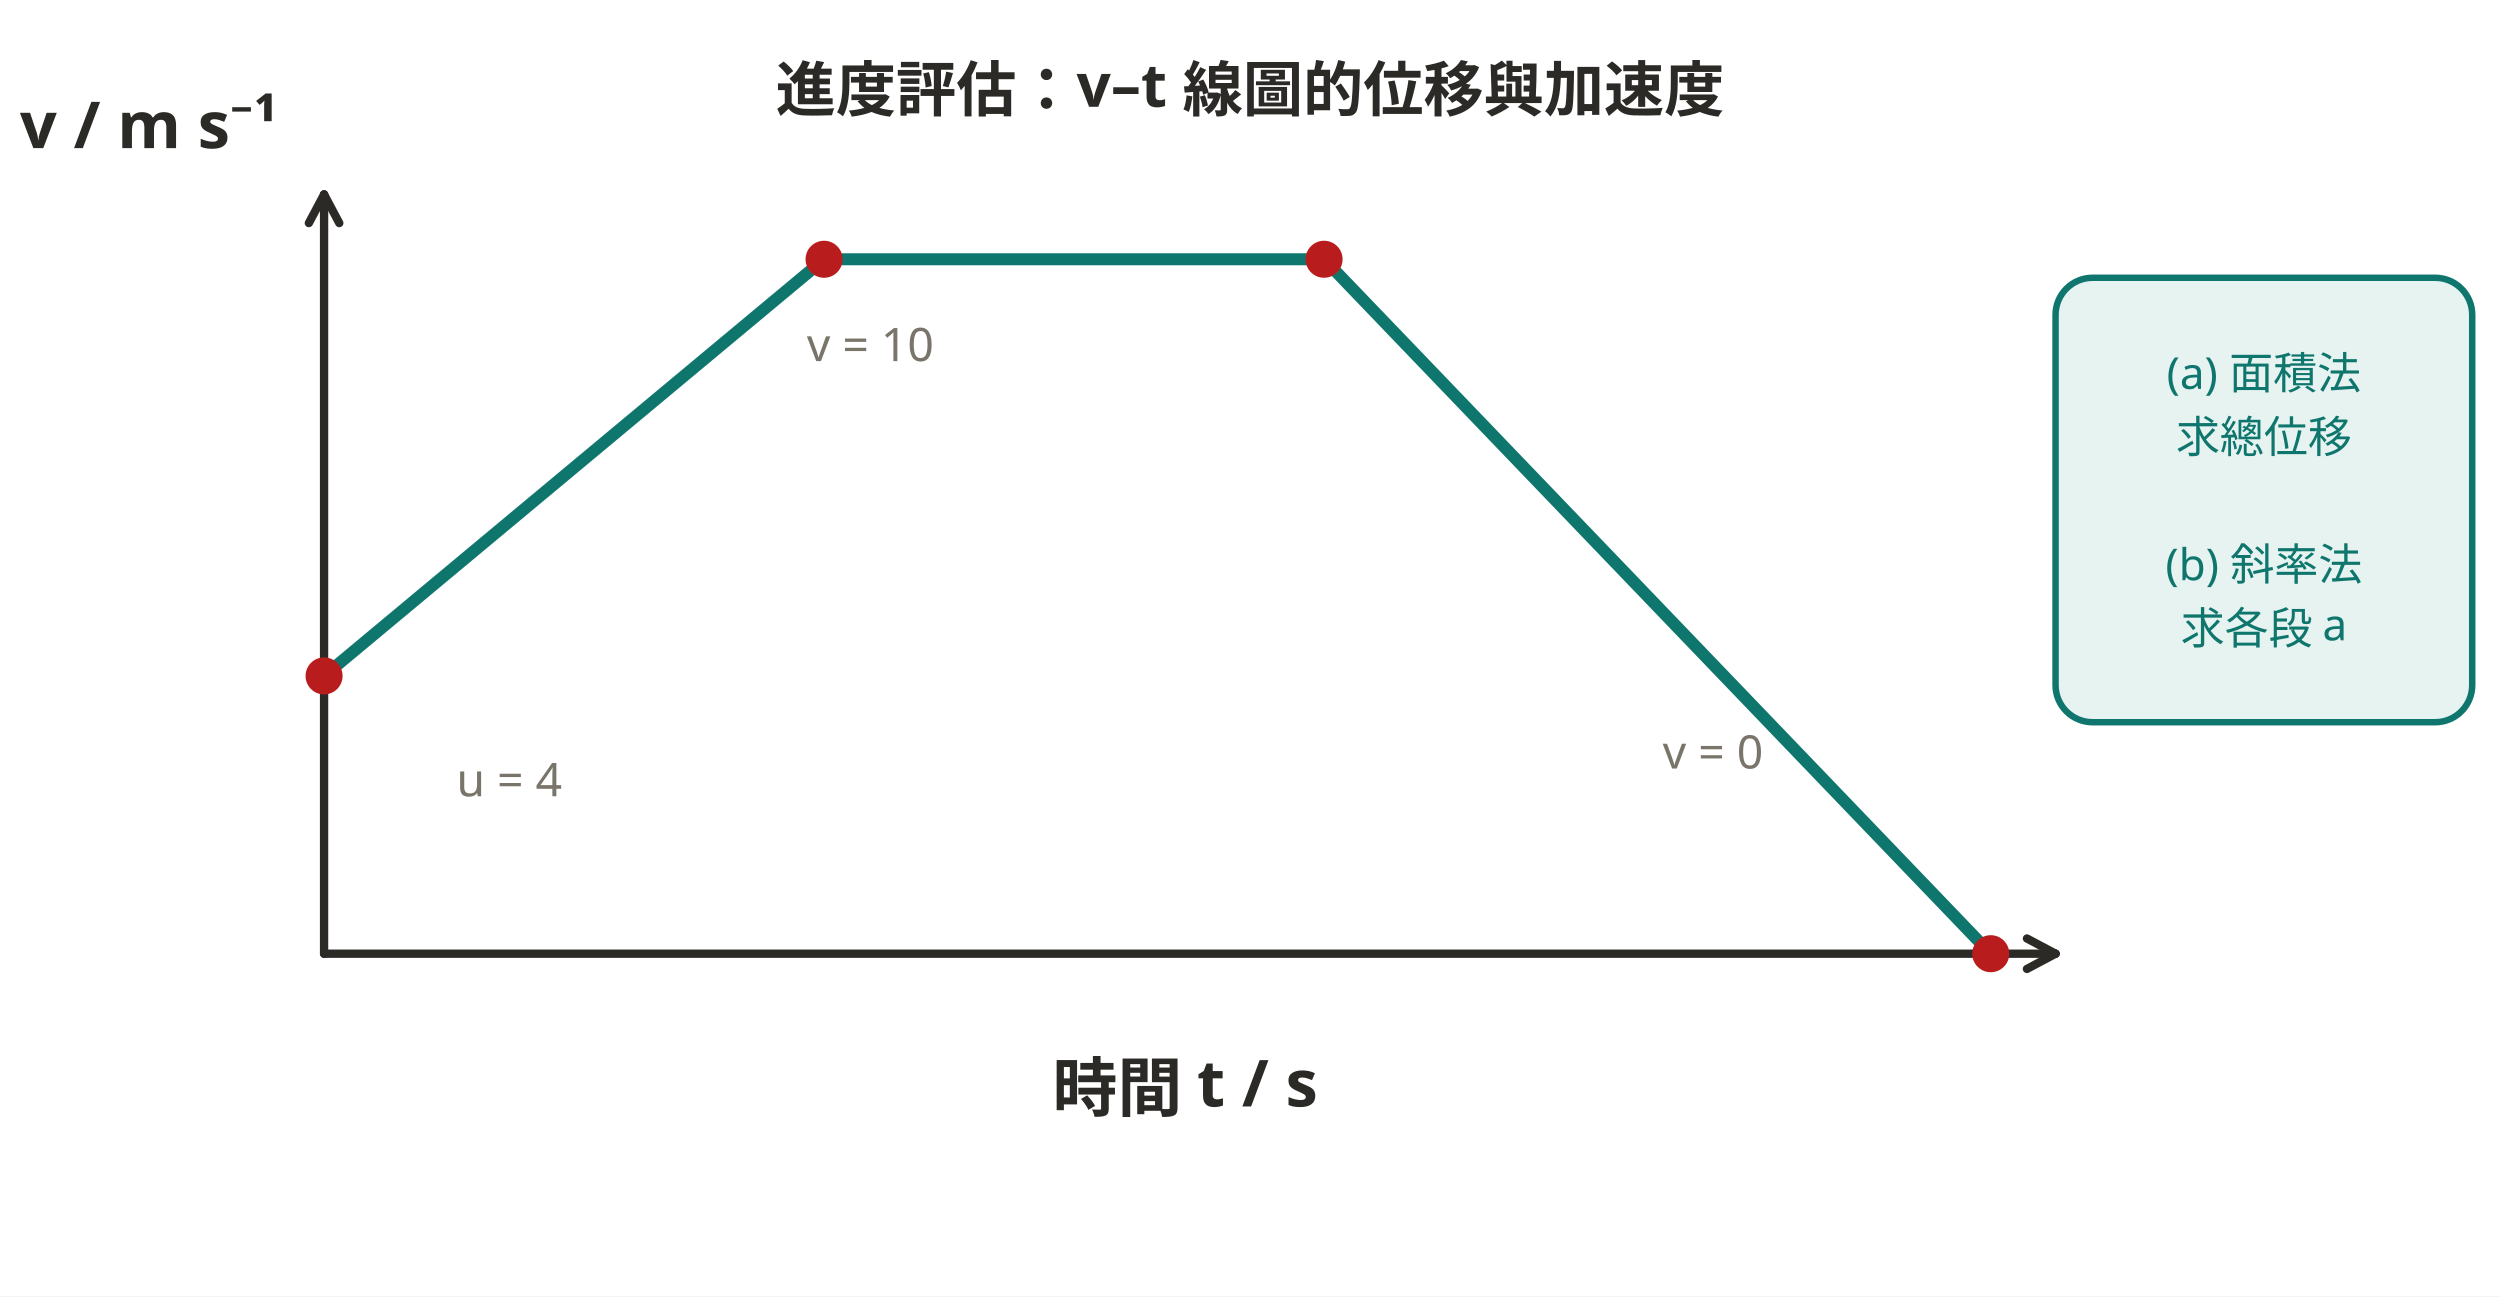
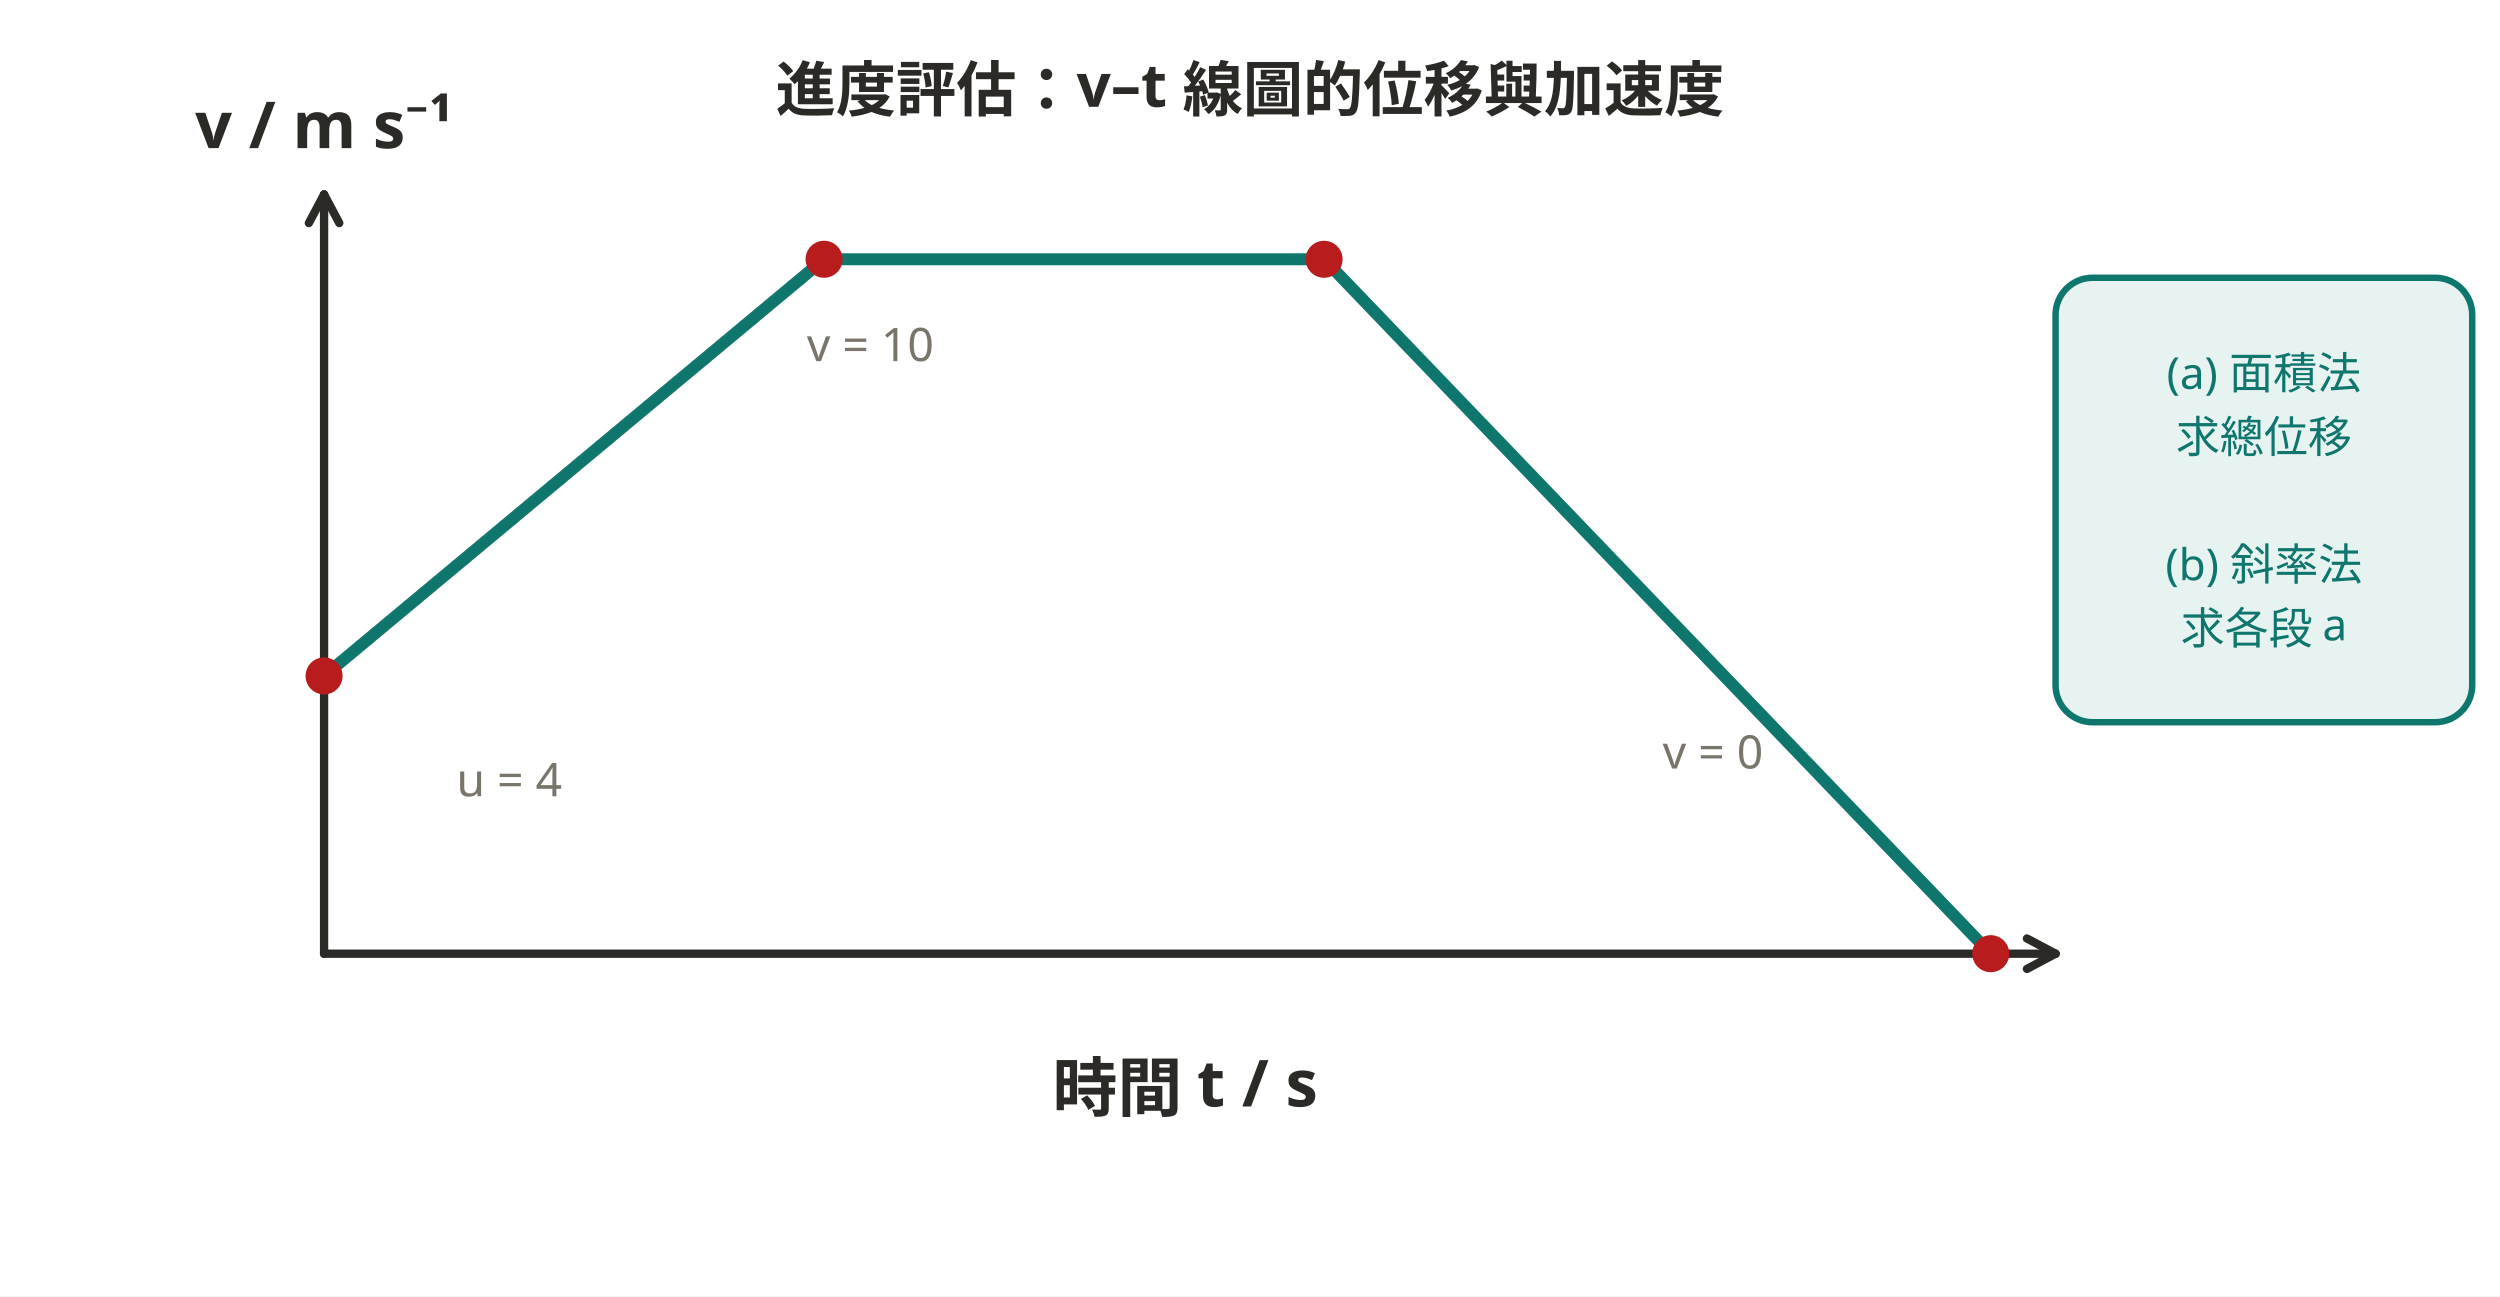
<svg xmlns="http://www.w3.org/2000/svg" viewBox="0 0 540 280" width="540" height="280" font-family="'Microsoft JhengHei','PingFang TC','Noto Sans TC',system-ui,sans-serif">
  <rect x="0" y="0" width="540" height="280" fill="#ffffff" />
  <line x1="70" y1="206" x2="444" y2="206" stroke="#2b2a26" stroke-width="1.8" stroke-linecap="round" />
  <line x1="444" y1="206" x2="437.819" y2="209.286" stroke="#2b2a26" stroke-width="1.8" stroke-linecap="round" />
  <line x1="444" y1="206" x2="437.819" y2="202.714" stroke="#2b2a26" stroke-width="1.8" stroke-linecap="round" />
  <line x1="70" y1="206" x2="70" y2="42" stroke="#2b2a26" stroke-width="1.8" stroke-linecap="round" />
  <line x1="70" y1="42" x2="73.286" y2="48.181" stroke="#2b2a26" stroke-width="1.8" stroke-linecap="round" />
  <line x1="70" y1="42" x2="66.714" y2="48.181" stroke="#2b2a26" stroke-width="1.8" stroke-linecap="round" />
  <text x="256" y="240" font-size="14" fill="#2b2a26" text-anchor="middle" font-weight="bold">時間 t / s</text>
-   <text x="60" y="32" font-size="14" fill="#2b2a26" text-anchor="end" font-weight="bold">v / m s⁻¹</text>
+   <text x="70" y="32" font-size="14" fill="#2b2a26" text-anchor="middle" font-weight="bold">v / m s⁻¹</text>
  <line x1="70" y1="146" x2="178" y2="56" stroke="#0f766e" stroke-width="2.6" stroke-linecap="round" />
  <line x1="178" y1="56" x2="286" y2="56" stroke="#0f766e" stroke-width="2.6" stroke-linecap="round" />
  <line x1="286" y1="56" x2="430" y2="206" stroke="#0f766e" stroke-width="2.6" stroke-linecap="round" />
  <circle cx="70" cy="146" r="4" fill="#b91c1c" />
  <circle cx="178" cy="56" r="4" fill="#b91c1c" />
  <circle cx="286" cy="56" r="4" fill="#b91c1c" />
  <circle cx="430" cy="206" r="4" fill="#b91c1c" />
  <text x="110" y="172" font-size="10" fill="#7a756a" text-anchor="middle" font-weight="normal">u = 4</text>
  <text x="188" y="78" font-size="10" fill="#7a756a" text-anchor="middle" font-weight="normal">v = 10</text>
  <text x="370" y="166" font-size="10" fill="#7a756a" text-anchor="middle" font-weight="normal">v = 0</text>
  <rect x="444" y="60" width="90" height="96" rx="8" fill="#e6f3f1" stroke="#0f766e" stroke-width="1.4" />
  <text x="489" y="84" font-size="9.5" fill="#0f766e" text-anchor="middle" font-weight="normal">(a) 面積法</text>
  <text x="489" y="97.775" font-size="9.5" fill="#0f766e" text-anchor="middle" font-weight="normal">求總位移</text>
  <text x="489" y="111.55" font-size="9.5" fill="#0f766e" text-anchor="middle" font-weight="normal" />
  <text x="489" y="125.325" font-size="9.5" fill="#0f766e" text-anchor="middle" font-weight="normal">(b) 斜率法</text>
  <text x="489" y="139.1" font-size="9.5" fill="#0f766e" text-anchor="middle" font-weight="normal">求各段 a</text>
  <text x="270" y="24" font-size="13" fill="#2b2a26" text-anchor="middle" font-weight="bold">進度評估：v–t 線圖的位移與加速度</text>
</svg>
